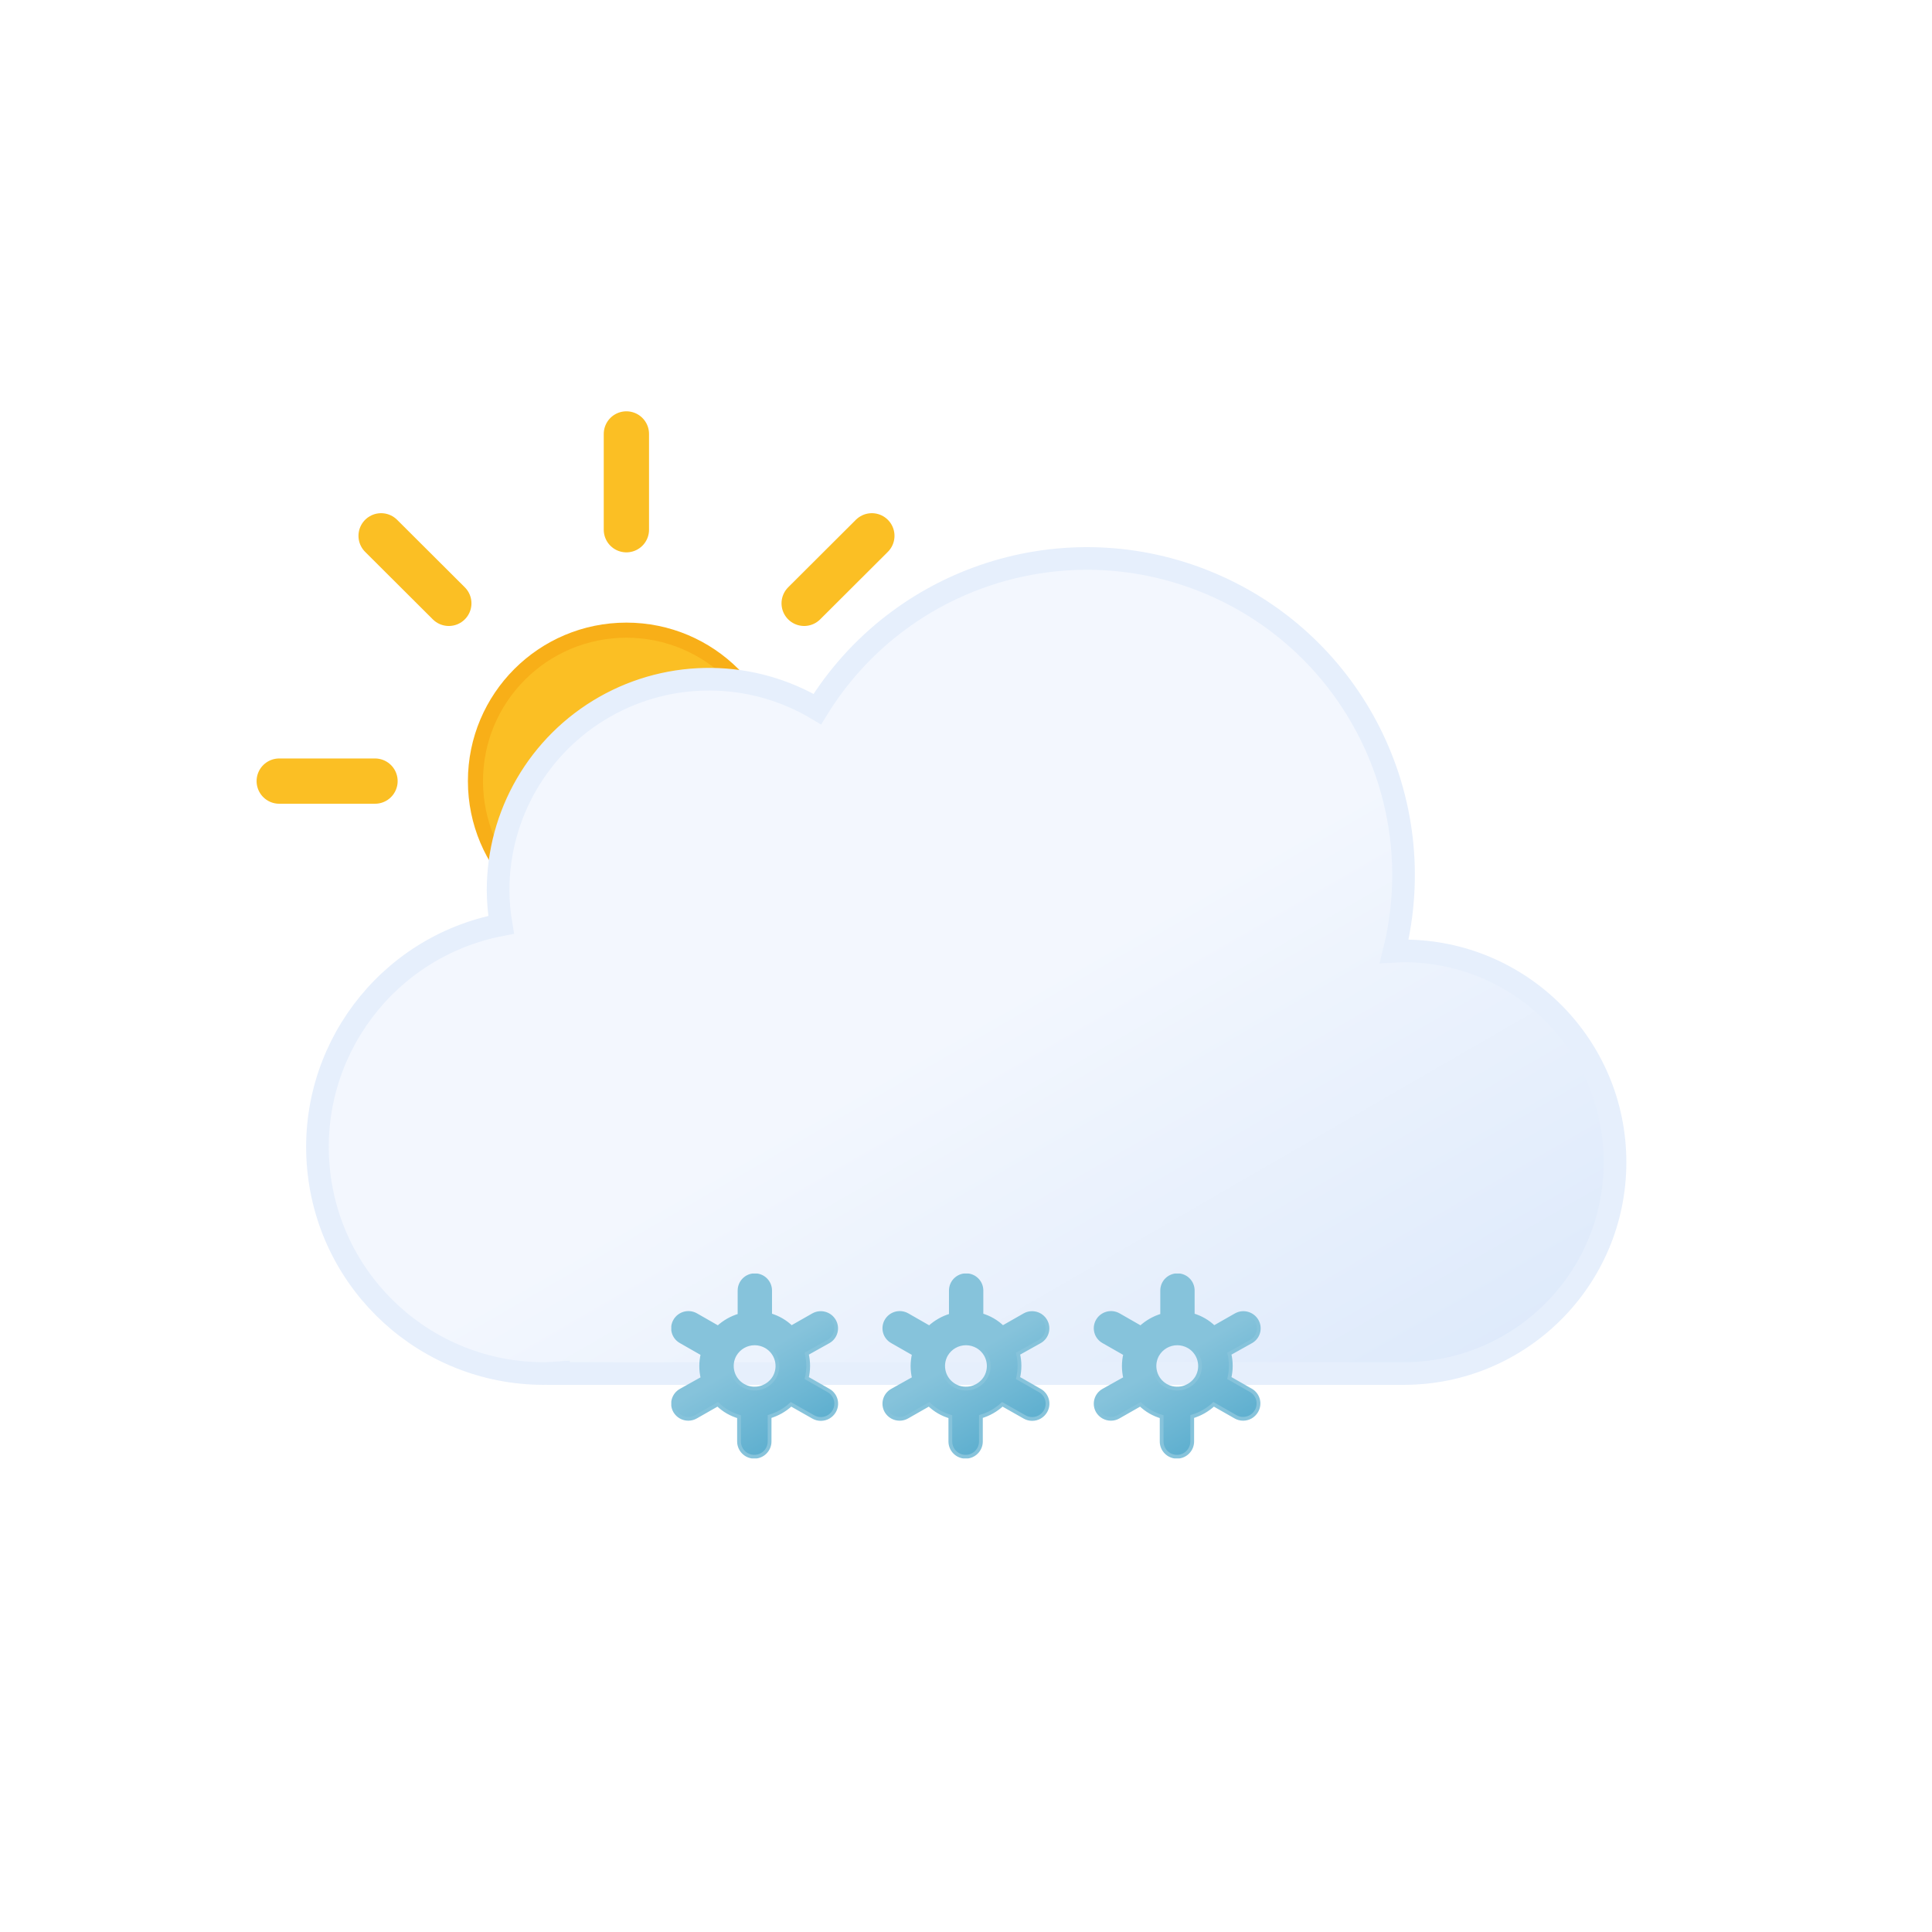
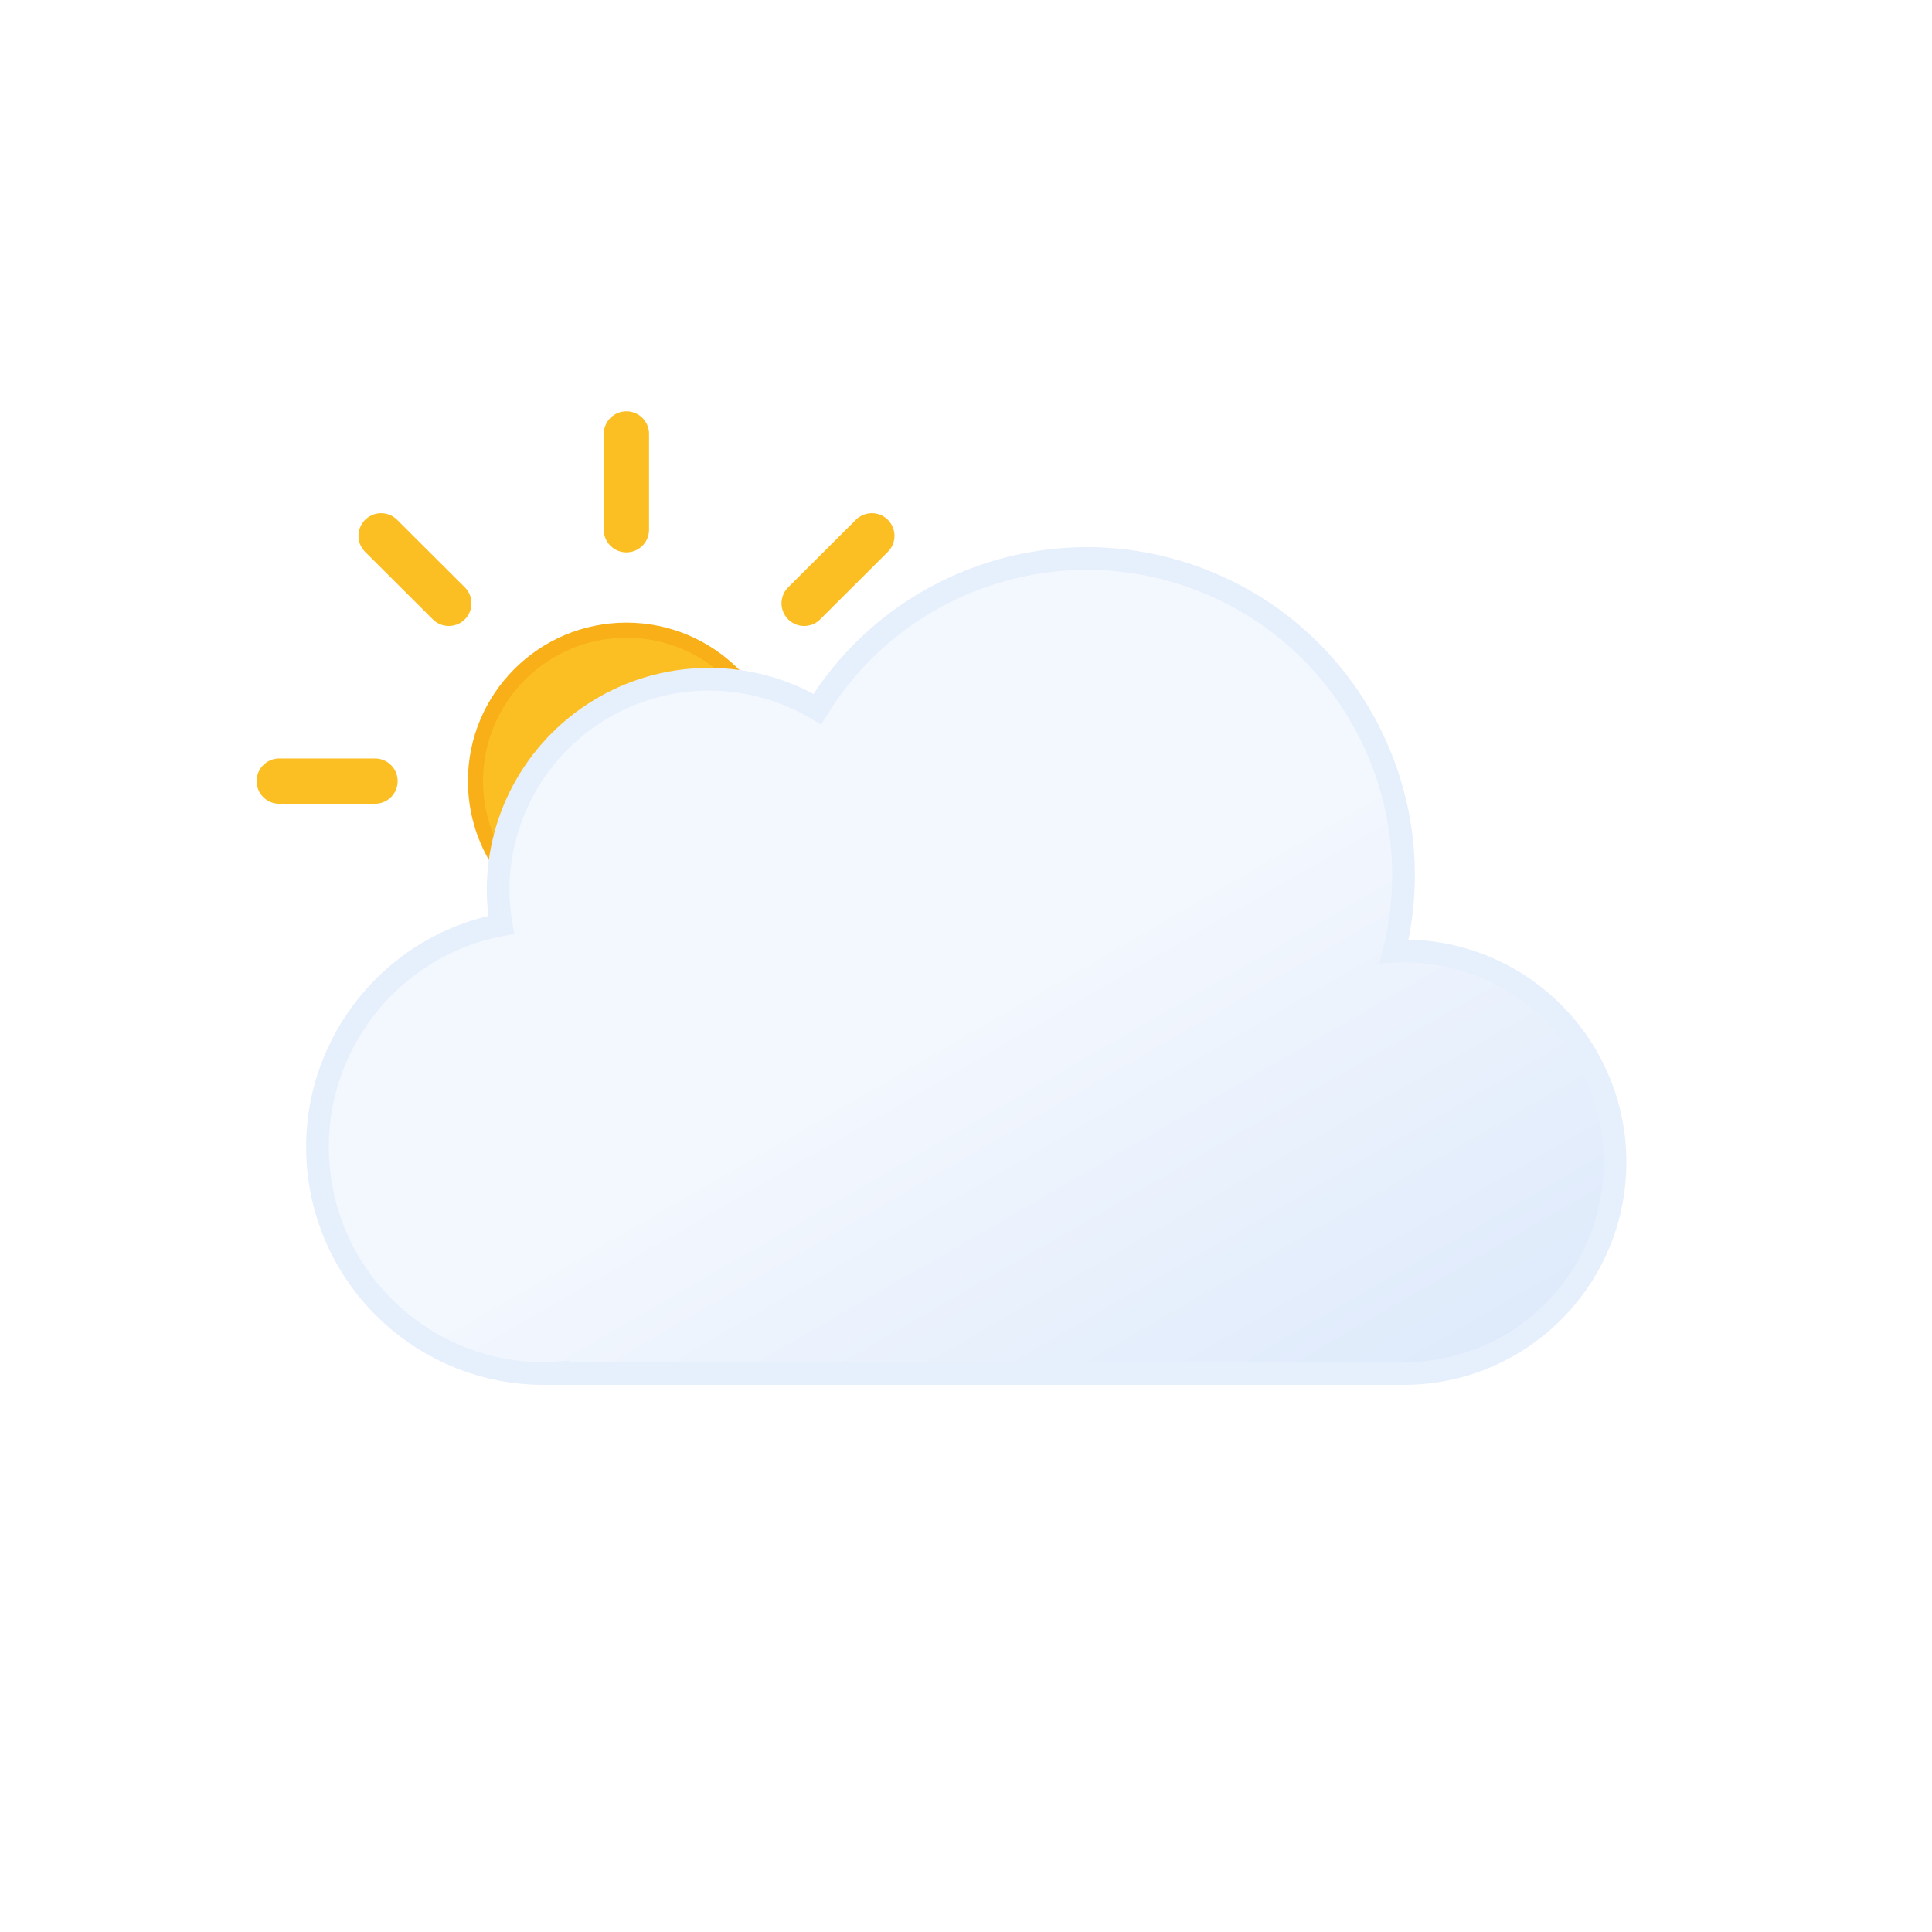
<svg xmlns="http://www.w3.org/2000/svg" xmlns:xlink="http://www.w3.org/1999/xlink" viewBox="0 0 512 512">
  <defs>
    <linearGradient id="a" x1="99.45" y1="30.68" x2="232.64" y2="261.37" gradientUnits="userSpaceOnUse">
      <stop offset="0" stop-color="#f3f7fe" />
      <stop offset="0.45" stop-color="#f3f7fe" />
      <stop offset="1" stop-color="#deeafb" />
    </linearGradient>
    <linearGradient id="b" x1="11.38" y1="5.93" x2="32.82" y2="43.07" gradientUnits="userSpaceOnUse">
      <stop offset="0" stop-color="#86c3db" />
      <stop offset="0.45" stop-color="#86c3db" />
      <stop offset="1" stop-color="#5eafcf" />
    </linearGradient>
    <linearGradient id="c" x1="67.38" y1="5.93" x2="88.82" y2="43.07" xlink:href="#b" />
    <linearGradient id="d" x1="123.38" y1="5.93" x2="144.82" y2="43.07" xlink:href="#b" />
    <linearGradient id="e" x1="78" y1="63.35" x2="118" y2="132.65" gradientUnits="userSpaceOnUse">
      <stop offset="0" stop-color="#fbbf24" />
      <stop offset="0.45" stop-color="#fbbf24" />
      <stop offset="1" stop-color="#f59e0b" />
    </linearGradient>
    <symbol id="g" viewBox="0 0 196 196">
      <circle cx="98" cy="98" r="40" stroke="#f8af18" stroke-miterlimit="10" stroke-width="4" fill="url(#e)" />
-       <path d="M98,31.38V6m0,184V164.62M145.11,50.89,163.05,33M33,163.05l17.94-17.94m0-94.22L33,33m130.1,130.1-17.94-17.94M6,98H31.38M190,98H164.62" fill="none" stroke="#fbbf24" stroke-linecap="round" stroke-miterlimit="10" stroke-width="12" />
+       <path d="M98,31.38V6m0,184V164.62M145.11,50.89,163.05,33M33,163.05l17.94-17.94m0-94.22L33,33m130.1,130.1-17.94-17.94M6,98H31.38M190,98H164.62" fill="none" stroke="#fbbf24" stroke-linecap="round" stroke-miterlimit="10" stroke-width="12">
+         <animateTransform attributeName="transform" additive="sum" type="rotate" values="0 98 98; 45 98 98" dur="6s" repeatCount="indefinite" />
+       </path>
    </symbol>
    <symbol id="h" viewBox="0 0 350 222">
      <path d="M291,107c-.85,0-1.68.09-2.53.13A83.9,83.9,0,0,0,135.6,42.92,55.91,55.91,0,0,0,51,91a56.56,56.56,0,0,0,.8,9.08A60,60,0,0,0,63,219c1.35,0,2.67-.11,4-.2v.2H291a56,56,0,0,0,0-112Z" stroke="#e6effc" stroke-miterlimit="10" stroke-width="6" fill="url(#a)" />
    </symbol>
    <symbol id="f" viewBox="0 0 363 258">
      <use width="196" height="196" xlink:href="#g" />
      <use width="350" height="222" transform="translate(13 36)" xlink:href="#h" />
    </symbol>
-     <symbol id="i" viewBox="0 0 156.2 49">
-       <path d="M41.67,31l-5.78-3.3a13.74,13.74,0,0,0,0-6.47L41.67,18a4,4,0,0,0,1.49-5.46A4.08,4.08,0,0,0,37.62,11l-5.79,3.3a13.61,13.61,0,0,0-2.64-2,13.84,13.84,0,0,0-3-1.28V4.5a4.05,4.05,0,0,0-8.1,0v6.6a14.25,14.25,0,0,0-5.69,3.23L6.58,11A4.08,4.08,0,0,0,1,12.5,4,4,0,0,0,2.53,18l5.78,3.3a13.74,13.74,0,0,0,0,6.47L2.53,31A4,4,0,0,0,1,36.5a4.08,4.08,0,0,0,3.52,2,4,4,0,0,0,2-.54l5.79-3.3a13.61,13.61,0,0,0,2.64,2,13.8,13.8,0,0,0,3,1.27V44.5a4.05,4.05,0,0,0,8.1,0V37.89a14.22,14.22,0,0,0,5.68-3.23L37.62,38a4,4,0,0,0,2,.54,4.08,4.08,0,0,0,3.52-2A4,4,0,0,0,41.67,31ZM19.06,29.7a6,6,0,0,1-2.22-8.2,6.1,6.1,0,0,1,5.27-3,6.16,6.16,0,0,1,3,.8,6,6,0,0,1,2.22,8.2A6.12,6.12,0,0,1,19.06,29.7Z" stroke="#86c3db" stroke-miterlimit="10" fill="url(#b)" />
-       <path d="M97.67,31l-5.78-3.3a13.74,13.74,0,0,0,0-6.47L97.67,18a4,4,0,0,0,1.49-5.46A4.08,4.08,0,0,0,93.62,11l-5.79,3.3a13.61,13.61,0,0,0-2.64-2,13.84,13.84,0,0,0-3-1.28V4.5a4.05,4.05,0,0,0-8.1,0v6.6a14.25,14.25,0,0,0-5.69,3.23L62.58,11A4.08,4.08,0,0,0,57,12.5,4,4,0,0,0,58.53,18l5.78,3.3a13.74,13.74,0,0,0,0,6.47L58.53,31A4,4,0,0,0,57,36.5a4.08,4.08,0,0,0,3.52,2,4,4,0,0,0,2-.54l5.79-3.3a13.61,13.61,0,0,0,2.64,2,13.8,13.8,0,0,0,3,1.27V44.5a4.05,4.05,0,0,0,8.1,0V37.89a14.22,14.22,0,0,0,5.68-3.23L93.62,38a4,4,0,0,0,2,.54,4.08,4.08,0,0,0,3.52-2A4,4,0,0,0,97.67,31ZM75.06,29.7a6,6,0,0,1-2.22-8.2,6.1,6.1,0,0,1,5.27-3,6.16,6.16,0,0,1,3,.8,6,6,0,0,1,2.22,8.2A6.12,6.12,0,0,1,75.06,29.7Z" stroke="#86c3db" stroke-miterlimit="10" fill="url(#c)" />
-       <path d="M153.67,31l-5.78-3.3a13.74,13.74,0,0,0,0-6.47L153.67,18a4,4,0,0,0,1.49-5.46A4.08,4.08,0,0,0,149.62,11l-5.79,3.3a13.61,13.61,0,0,0-2.64-2,13.84,13.84,0,0,0-3-1.28V4.5a4.05,4.05,0,0,0-8.1,0v6.6a14.25,14.25,0,0,0-5.69,3.23L118.58,11A4.08,4.08,0,0,0,113,12.5,4,4,0,0,0,114.53,18l5.78,3.3a13.74,13.74,0,0,0,0,6.47L114.53,31A4,4,0,0,0,113,36.5a4.08,4.08,0,0,0,3.52,2,4,4,0,0,0,2-.54l5.79-3.3a13.61,13.61,0,0,0,2.64,2,13.8,13.8,0,0,0,3,1.27V44.5a4.05,4.05,0,0,0,8.1,0V37.89a14.22,14.22,0,0,0,5.68-3.23l5.79,3.3a4,4,0,0,0,2,.54,4.08,4.08,0,0,0,3.52-2A4,4,0,0,0,153.67,31ZM131.06,29.7a6,6,0,0,1-2.22-8.2,6.1,6.1,0,0,1,5.27-3,6.16,6.16,0,0,1,3,.8,6,6,0,0,1,2.22,8.2A6.12,6.12,0,0,1,131.06,29.7Z" stroke="#86c3db" stroke-miterlimit="10" fill="url(#d)" />
+     <symbol id="i" viewBox="0 0 156.2 49" overflow="visible">
+       <g>
+         <path d="M41.67,31l-5.78-3.3a13.74,13.74,0,0,0,0-6.47L41.67,18a4,4,0,0,0,1.49-5.46A4.08,4.08,0,0,0,37.62,11l-5.79,3.3a13.61,13.61,0,0,0-2.64-2,13.84,13.84,0,0,0-3-1.28V4.5a4.05,4.05,0,0,0-8.1,0v6.6a14.25,14.25,0,0,0-5.69,3.23L6.58,11A4.08,4.08,0,0,0,1,12.5,4,4,0,0,0,2.53,18l5.78,3.3a13.74,13.74,0,0,0,0,6.47L2.53,31A4,4,0,0,0,1,36.5a4.08,4.08,0,0,0,3.52,2,4,4,0,0,0,2-.54l5.79-3.3a13.61,13.61,0,0,0,2.64,2,13.8,13.8,0,0,0,3,1.27V44.5a4.05,4.05,0,0,0,8.1,0V37.89a14.22,14.22,0,0,0,5.68-3.23L37.62,38a4,4,0,0,0,2,.54,4.08,4.08,0,0,0,3.52-2A4,4,0,0,0,41.67,31ZM19.06,29.7a6,6,0,0,1-2.22-8.2,6.1,6.1,0,0,1,5.27-3,6.16,6.16,0,0,1,3,.8,6,6,0,0,1,2.22,8.2A6.12,6.12,0,0,1,19.06,29.7Z" stroke="#86c3db" stroke-miterlimit="10" fill="url(#b)" opacity="0">
+           <animateTransform attributeName="transform" additive="sum" type="rotate" values="0 24 24; 360 24 24" dur="6s" repeatCount="indefinite" />
+           <animate id="t1" attributeName="opacity" values="0; 1; 1; 0" begin="0s; t1.end+1s" dur="2s" keyTimes="0; .17; .83; 1" />
+         </path>
+         <animateTransform id="s1" attributeName="transform" additive="sum" type="translate" values="0 -36; 0 92;" begin="0s; s1.end+1s" dur="2s" />
+       </g>
+       <g>
+         <path d="M97.67,31l-5.78-3.3a13.74,13.74,0,0,0,0-6.47L97.67,18a4,4,0,0,0,1.49-5.46A4.08,4.08,0,0,0,93.62,11l-5.79,3.3a13.61,13.61,0,0,0-2.64-2,13.84,13.84,0,0,0-3-1.28V4.5a4.05,4.05,0,0,0-8.1,0v6.6a14.25,14.25,0,0,0-5.69,3.23L62.58,11A4.08,4.08,0,0,0,57,12.5,4,4,0,0,0,58.53,18l5.78,3.3a13.74,13.74,0,0,0,0,6.47L58.53,31A4,4,0,0,0,57,36.5a4.08,4.08,0,0,0,3.52,2,4,4,0,0,0,2-.54l5.79-3.3a13.61,13.61,0,0,0,2.64,2,13.8,13.8,0,0,0,3,1.27V44.5a4.05,4.05,0,0,0,8.1,0V37.89a14.22,14.22,0,0,0,5.68-3.23L93.62,38a4,4,0,0,0,2,.54,4.08,4.08,0,0,0,3.52-2A4,4,0,0,0,97.67,31ZM75.06,29.7a6,6,0,0,1-2.22-8.2,6.1,6.1,0,0,1,5.27-3,6.16,6.16,0,0,1,3,.8,6,6,0,0,1,2.22,8.2A6.12,6.12,0,0,1,75.06,29.7Z" stroke="#86c3db" stroke-miterlimit="10" fill="url(#c)" opacity="0">
+           <animateTransform attributeName="transform" additive="sum" type="rotate" values="0 80 24; 360 80 24" dur="6s" repeatCount="indefinite" />
+           <animate id="t2" attributeName="opacity" values="0; 1; 1; 0" begin="-.83s; t2.end+1s" dur="2s" keyTimes="0; .17; .83; 1" />
+         </path>
+         <animateTransform id="s2" attributeName="transform" additive="sum" type="translate" values="0 -36; 0 92;" begin="-.83s; s2.end+1s" dur="2s" />
+       </g>
+       <g>
+         <path d="M153.67,31l-5.78-3.3a13.74,13.74,0,0,0,0-6.47L153.67,18a4,4,0,0,0,1.49-5.46A4.08,4.08,0,0,0,149.62,11l-5.79,3.3a13.61,13.61,0,0,0-2.64-2,13.84,13.84,0,0,0-3-1.28V4.5a4.05,4.05,0,0,0-8.1,0v6.6a14.25,14.25,0,0,0-5.69,3.23L118.58,11A4.08,4.08,0,0,0,113,12.5,4,4,0,0,0,114.53,18l5.78,3.3a13.74,13.74,0,0,0,0,6.47L114.53,31A4,4,0,0,0,113,36.5a4.08,4.08,0,0,0,3.52,2,4,4,0,0,0,2-.54l5.79-3.3a13.61,13.61,0,0,0,2.64,2,13.8,13.8,0,0,0,3,1.27V44.5a4.05,4.05,0,0,0,8.1,0V37.89a14.22,14.22,0,0,0,5.68-3.23l5.79,3.3a4,4,0,0,0,2,.54,4.08,4.08,0,0,0,3.52-2A4,4,0,0,0,153.67,31ZM131.06,29.7a6,6,0,0,1-2.22-8.2,6.1,6.1,0,0,1,5.27-3,6.16,6.16,0,0,1,3,.8,6,6,0,0,1,2.22,8.2A6.12,6.12,0,0,1,131.06,29.7Z" stroke="#86c3db" stroke-miterlimit="10" fill="url(#d)" opacity="0">
+           <animateTransform attributeName="transform" additive="sum" type="rotate" values="0 136 24; 360 136 24" dur="6s" repeatCount="indefinite" />
+           <animate id="t3" attributeName="opacity" values="0; 1; 1; 0" begin=".83s; t3.end+1s" dur="2s" keyTimes="0; .17; .83; 1" />
+         </path>
+         <animateTransform id="s3" attributeName="transform" additive="sum" type="translate" values="0 -36; 0 92;" begin=".83s; s3.end+1s" dur="2s" />
+       </g>
    </symbol>
  </defs>
  <use width="363" height="258" transform="translate(68 109)" xlink:href="#f" />
  <use width="156.2" height="49" transform="translate(177.9 337.5)" xlink:href="#i" />
</svg>
